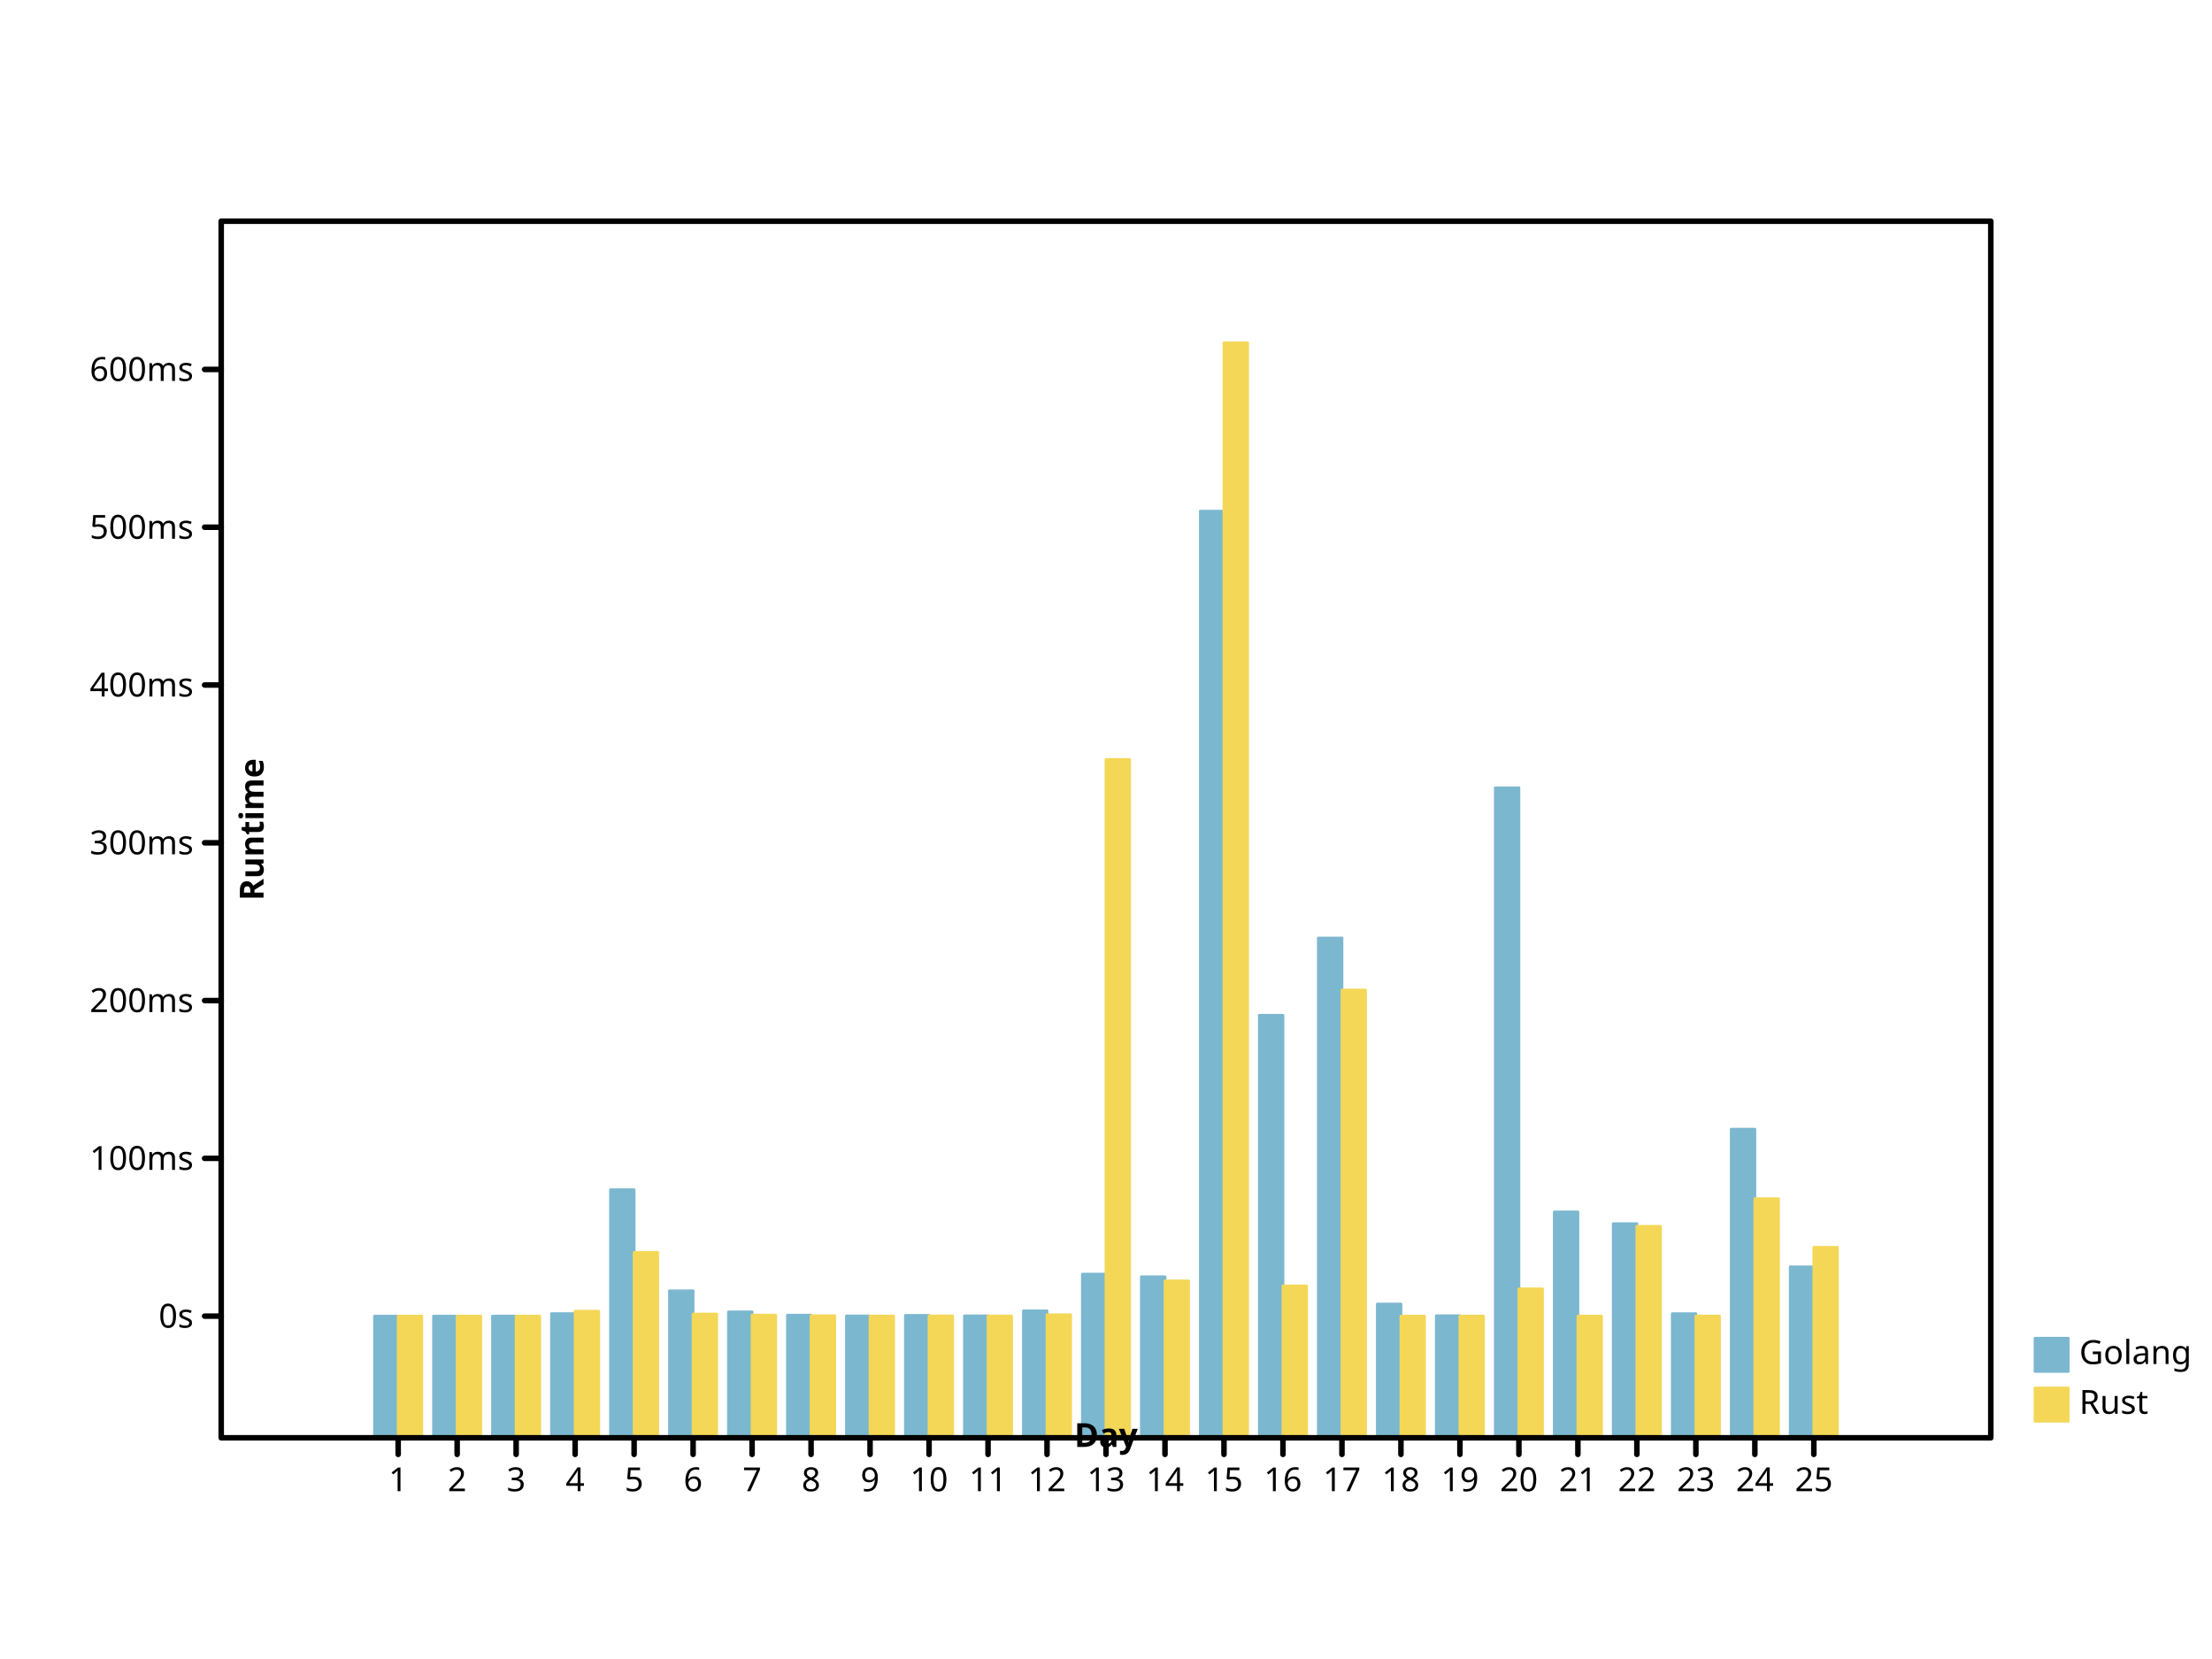
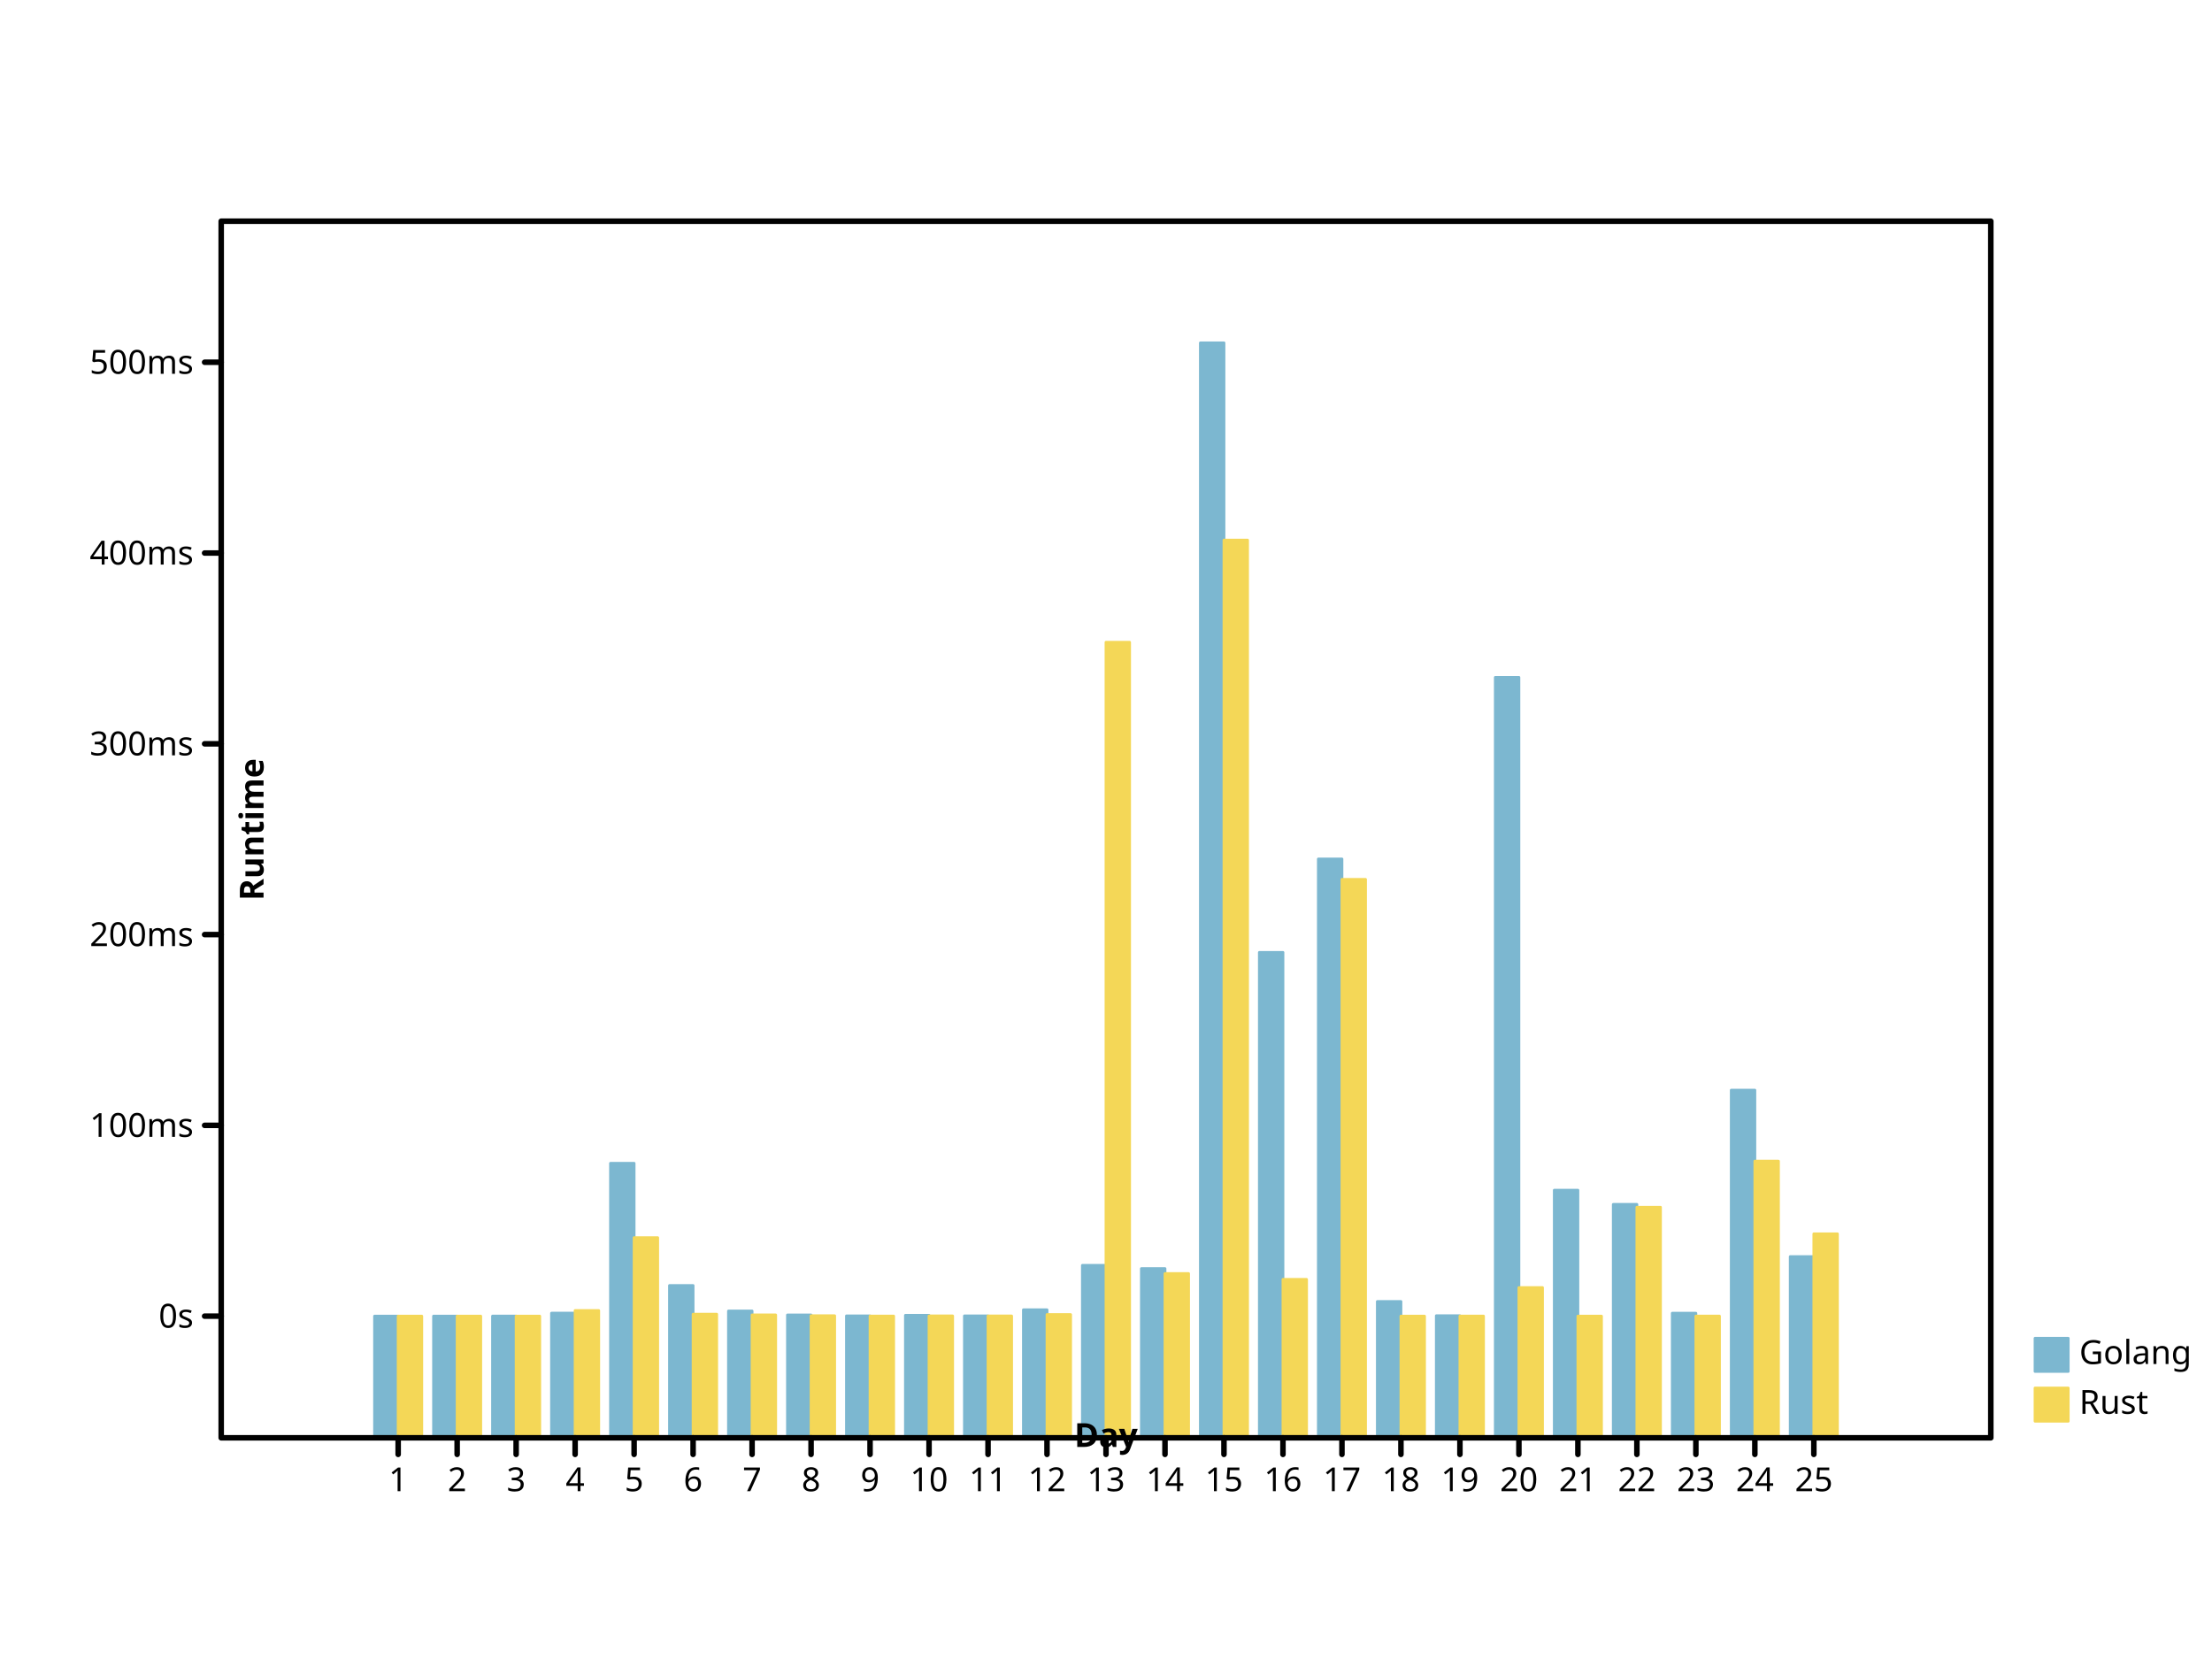
<svg xmlns="http://www.w3.org/2000/svg" preserveAspectRatio="xMidYMid meet" width="800" height="600" viewbox="0 0 800 600">
  <defs>
    <marker markerWidth="2%" markerHeight="2%" id="circle" viewBox="0 0 10 10 " refX="5" refY="5" markerUnits="userSpaceOnUse">
-       <circle cx="5" cy="5" r="3" fill="none" stroke="black" />
+       <circle cy="5" r="3" fill="none" stroke="black" cx="5" />
    </marker>
-     <marker markerHeight="2%" id="filled-circle" viewBox="0 0 10 10 " refX="5" refY="5" markerUnits="userSpaceOnUse" markerWidth="2%">
-       <circle cx="5" cy="5" r="3" fill="black" stroke="none" />
+     <marker refY="5" markerUnits="userSpaceOnUse" markerWidth="2%" markerHeight="2%" id="filled-circle" viewBox="0 0 10 10 " refX="5">
+       <circle r="3" fill="black" stroke="none" cx="5" cy="5" />
    </marker>
-     <marker refY="5" markerUnits="userSpaceOnUse" markerWidth="2%" markerHeight="2%" id="square" viewBox="0 0 10 10 " refX="5">
+     <marker id="square" viewBox="0 0 10 10 " refX="5" refY="5" markerUnits="userSpaceOnUse" markerWidth="2%" markerHeight="2%">
      <rect stroke="black" x="2" y="2" width="6" height="6" fill="none" />
    </marker>
-     <marker refX="5" refY="5" markerUnits="userSpaceOnUse" markerWidth="2%" markerHeight="2%" id="filled-square" viewBox="0 0 10 10 ">
+     <marker markerWidth="2%" markerHeight="2%" id="filled-square" viewBox="0 0 10 10 " refX="5" refY="5" markerUnits="userSpaceOnUse">
      <rect width="6" height="6" fill="black" stroke="none" x="2" y="2" />
    </marker>
  </defs>
-   <g stroke="hsl(198, 47%, 65%)" stroke-width="1px" stroke-linecap="round" stroke-linejoin="round" transform="translate(80 520 )scale(1 -1 )" fill="hsl(198, 47%, 65%)">
-     <rect vector-effect="non-scaling-stroke" x="5.546667e+01" y="0" width="8.533333e+00" height="4.400609e+01" />
-     <rect vector-effect="non-scaling-stroke" x="7.680000e+01" y="0" width="8.533333e+00" height="4.400978e+01" />
-     <rect x="9.813333e+01" y="0" width="8.533333e+00" height="4.401764e+01" vector-effect="non-scaling-stroke" />
-     <rect y="0" width="8.533333e+00" height="4.489441e+01" vector-effect="non-scaling-stroke" x="1.194667e+02" />
-     <rect width="8.533333e+00" height="8.972484e+01" vector-effect="non-scaling-stroke" x="1.408000e+02" y="0" />
-     <rect width="8.533333e+00" height="5.315934e+01" vector-effect="non-scaling-stroke" x="1.621333e+02" y="0" />
-     <rect height="4.553571e+01" vector-effect="non-scaling-stroke" x="1.834667e+02" y="0" width="8.533333e+00" />
-     <rect vector-effect="non-scaling-stroke" x="2.048000e+02" y="0" width="8.533333e+00" height="4.435218e+01" />
-     <rect vector-effect="non-scaling-stroke" x="2.261333e+02" y="0" width="8.533333e+00" height="4.407390e+01" />
-     <rect x="2.474667e+02" y="0" width="8.533333e+00" height="4.424891e+01" vector-effect="non-scaling-stroke" />
-     <rect vector-effect="non-scaling-stroke" x="2.688000e+02" y="0" width="8.533333e+00" height="4.407939e+01" />
-     <rect vector-effect="non-scaling-stroke" x="2.901333e+02" y="0" width="8.533333e+00" height="4.589999e+01" />
-     <rect height="5.919166e+01" vector-effect="non-scaling-stroke" x="3.114667e+02" y="0" width="8.533333e+00" />
-     <rect y="0" width="8.533333e+00" height="5.822486e+01" vector-effect="non-scaling-stroke" x="3.328000e+02" />
-     <rect x="3.541333e+02" y="0" width="8.533333e+00" height="3.351249e+02" vector-effect="non-scaling-stroke" />
-     <rect vector-effect="non-scaling-stroke" x="3.754667e+02" y="0" width="8.533333e+00" height="1.528006e+02" />
-     <rect height="1.807449e+02" vector-effect="non-scaling-stroke" x="3.968000e+02" y="0" width="8.533333e+00" />
-     <rect vector-effect="non-scaling-stroke" x="4.181333e+02" y="0" width="8.533333e+00" height="4.837608e+01" />
-     <rect width="8.533333e+00" height="4.412228e+01" vector-effect="non-scaling-stroke" x="4.394667e+02" y="0" />
-     <rect height="2.350723e+02" vector-effect="non-scaling-stroke" x="4.608000e+02" y="0" width="8.533333e+00" />
-     <rect width="8.533333e+00" height="8.167884e+01" vector-effect="non-scaling-stroke" x="4.821333e+02" y="0" />
-     <rect x="5.034667e+02" y="0" width="8.533333e+00" height="7.742736e+01" vector-effect="non-scaling-stroke" />
-     <rect y="0" width="8.533333e+00" height="4.487731e+01" vector-effect="non-scaling-stroke" x="5.248000e+02" />
-     <rect vector-effect="non-scaling-stroke" x="5.461333e+02" y="0" width="8.533333e+00" height="1.115975e+02" />
-     <rect width="8.533333e+00" height="6.180959e+01" vector-effect="non-scaling-stroke" x="5.674667e+02" y="0" />
+   <g fill="hsl(198, 47%, 65%)" stroke="hsl(198, 47%, 65%)" stroke-width="1px" stroke-linecap="round" stroke-linejoin="round" transform="translate(80 520 )scale(1 -1 )">
+     <rect vector-effect="non-scaling-stroke" x="5.546667e+01" y="0" width="8.533333e+00" height="4.400736e+01" />
+     <rect x="7.680000e+01" y="0" width="8.533333e+00" height="4.401183e+01" vector-effect="non-scaling-stroke" />
+     <rect x="9.813333e+01" y="0" width="8.533333e+00" height="4.402133e+01" vector-effect="non-scaling-stroke" />
+     <rect y="0" width="8.533333e+00" height="4.508144e+01" vector-effect="non-scaling-stroke" x="1.194667e+02" />
+     <rect vector-effect="non-scaling-stroke" x="1.408000e+02" y="0" width="8.533333e+00" height="9.928605e+01" />
+     <rect width="8.533333e+00" height="5.507459e+01" vector-effect="non-scaling-stroke" x="1.621333e+02" y="0" />
+     <rect vector-effect="non-scaling-stroke" x="1.834667e+02" y="0" width="8.533333e+00" height="4.585683e+01" />
+     <rect vector-effect="non-scaling-stroke" x="2.048000e+02" y="0" width="8.533333e+00" height="4.442582e+01" />
+     <rect x="2.261333e+02" y="0" width="8.533333e+00" height="4.408935e+01" vector-effect="non-scaling-stroke" />
+     <rect height="4.430096e+01" vector-effect="non-scaling-stroke" x="2.474667e+02" y="0" width="8.533333e+00" />
+     <rect x="2.688000e+02" y="0" width="8.533333e+00" height="4.409599e+01" vector-effect="non-scaling-stroke" />
+     <rect vector-effect="non-scaling-stroke" x="2.901333e+02" y="0" width="8.533333e+00" height="4.629729e+01" />
+     <rect x="3.114667e+02" y="0" width="8.533333e+00" height="6.236828e+01" vector-effect="non-scaling-stroke" />
+     <rect vector-effect="non-scaling-stroke" x="3.328000e+02" y="0" width="8.533333e+00" height="6.119932e+01" />
+     <rect x="3.541333e+02" y="0" width="8.533333e+00" height="396" vector-effect="non-scaling-stroke" />
+     <rect height="1.755511e+02" vector-effect="non-scaling-stroke" x="3.754667e+02" y="0" width="8.533333e+00" />
+     <rect y="0" width="8.533333e+00" height="2.093386e+02" vector-effect="non-scaling-stroke" x="3.968000e+02" />
+     <rect width="8.533333e+00" height="4.929113e+01" vector-effect="non-scaling-stroke" x="4.181333e+02" y="0" />
+     <rect vector-effect="non-scaling-stroke" x="4.394667e+02" y="0" width="8.533333e+00" height="4.414785e+01" />
+     <rect x="4.608000e+02" y="0" width="8.533333e+00" height="2.750261e+02" vector-effect="non-scaling-stroke" />
+     <rect vector-effect="non-scaling-stroke" x="4.821333e+02" y="0" width="8.533333e+00" height="8.955761e+01" />
+     <rect x="5.034667e+02" y="0" width="8.533333e+00" height="8.441713e+01" vector-effect="non-scaling-stroke" />
+     <rect height="4.506076e+01" vector-effect="non-scaling-stroke" x="5.248000e+02" y="0" width="8.533333e+00" />
+     <rect vector-effect="non-scaling-stroke" x="5.461333e+02" y="0" width="8.533333e+00" height="1.257323e+02" />
+     <rect y="0" width="8.533333e+00" height="6.553364e+01" vector-effect="non-scaling-stroke" x="5.674667e+02" />
  </g>
-   <g stroke-linejoin="round" transform="translate(80 520 )scale(1 -1 )" fill="hsl(49, 88%, 65%)" stroke="hsl(49, 88%, 65%)" stroke-width="1px" stroke-linecap="round">
-     <rect height="4.400065e+01" vector-effect="non-scaling-stroke" x="64" y="0" width="8.533333e+00" />
-     <rect vector-effect="non-scaling-stroke" x="8.533333e+01" y="0" width="8.533333e+00" height="4.400475e+01" />
-     <rect height="4.400647e+01" vector-effect="non-scaling-stroke" x="1.066667e+02" y="0" width="8.533333e+00" />
-     <rect y="0" width="8.533333e+00" height="4.577722e+01" vector-effect="non-scaling-stroke" x="128" />
-     <rect height="6.704632e+01" vector-effect="non-scaling-stroke" x="1.493333e+02" y="0" width="8.533333e+00" />
-     <rect width="8.533333e+00" height="4.474564e+01" vector-effect="non-scaling-stroke" x="1.706667e+02" y="0" />
-     <rect y="0" width="8.533333e+00" height="4.436524e+01" vector-effect="non-scaling-stroke" x="192" />
-     <rect vector-effect="non-scaling-stroke" x="2.133333e+02" y="0" width="8.533333e+00" height="4.411948e+01" />
-     <rect x="2.346667e+02" y="0" width="8.533333e+00" height="4.402697e+01" vector-effect="non-scaling-stroke" />
-     <rect vector-effect="non-scaling-stroke" x="2.560000e+02" y="0" width="8.533333e+00" height="4.405698e+01" />
-     <rect y="0" width="8.533333e+00" height="4.404601e+01" vector-effect="non-scaling-stroke" x="2.773333e+02" />
-     <rect x="2.986667e+02" y="0" width="8.533333e+00" height="4.448952e+01" vector-effect="non-scaling-stroke" />
-     <rect x="320" y="0" width="8.533333e+00" height="2.453150e+02" vector-effect="non-scaling-stroke" />
-     <rect y="0" width="8.533333e+00" height="5.674696e+01" vector-effect="non-scaling-stroke" x="3.413333e+02" />
-     <rect vector-effect="non-scaling-stroke" x="3.626667e+02" y="0" width="8.533333e+00" height="396" />
-     <rect y="0" width="8.533333e+00" height="5.492324e+01" vector-effect="non-scaling-stroke" x="384" />
-     <rect height="1.619274e+02" vector-effect="non-scaling-stroke" x="4.053333e+02" y="0" width="8.533333e+00" />
-     <rect y="0" width="8.533333e+00" height="4.400570e+01" vector-effect="non-scaling-stroke" x="4.266667e+02" />
-     <rect y="0" width="8.533333e+00" height="4.402026e+01" vector-effect="non-scaling-stroke" x="448" />
-     <rect height="5.386723e+01" vector-effect="non-scaling-stroke" x="4.693333e+02" y="0" width="8.533333e+00" />
-     <rect height="4.400194e+01" vector-effect="non-scaling-stroke" x="4.906667e+02" y="0" width="8.533333e+00" />
-     <rect vector-effect="non-scaling-stroke" x="512" y="0" width="8.533333e+00" height="7.647719e+01" />
-     <rect height="4.401644e+01" vector-effect="non-scaling-stroke" x="5.333333e+02" y="0" width="8.533333e+00" />
-     <rect x="5.546667e+02" y="0" width="8.533333e+00" height="8.646234e+01" vector-effect="non-scaling-stroke" />
-     <rect y="0" width="8.533333e+00" height="6.888016e+01" vector-effect="non-scaling-stroke" x="576" />
+   <g fill="hsl(49, 88%, 65%)" stroke="hsl(49, 88%, 65%)" stroke-width="1px" stroke-linecap="round" stroke-linejoin="round" transform="translate(80 520 )scale(1 -1 )">
+     <rect width="8.533333e+00" height="4.400485e+01" vector-effect="non-scaling-stroke" x="64" y="0" />
+     <rect height="4.400601e+01" vector-effect="non-scaling-stroke" x="8.533333e+01" y="0" width="8.533333e+00" />
+     <rect x="1.066667e+02" y="0" width="8.533333e+00" height="4.400745e+01" vector-effect="non-scaling-stroke" />
+     <rect x="128" y="0" width="8.533333e+00" height="4.603197e+01" vector-effect="non-scaling-stroke" />
+     <rect x="1.493333e+02" y="0" width="8.533333e+00" height="7.238320e+01" vector-effect="non-scaling-stroke" />
+     <rect width="8.533333e+00" height="4.470749e+01" vector-effect="non-scaling-stroke" x="1.706667e+02" y="0" />
+     <rect vector-effect="non-scaling-stroke" x="192" y="0" width="8.533333e+00" height="4.443825e+01" />
+     <rect y="0" width="8.533333e+00" height="4.414230e+01" vector-effect="non-scaling-stroke" x="2.133333e+02" />
+     <rect width="8.533333e+00" height="4.403121e+01" vector-effect="non-scaling-stroke" x="2.346667e+02" y="0" />
+     <rect vector-effect="non-scaling-stroke" x="2.560000e+02" y="0" width="8.533333e+00" height="4.407840e+01" />
+     <rect height="4.405680e+01" vector-effect="non-scaling-stroke" x="2.773333e+02" y="0" width="8.533333e+00" />
+     <rect vector-effect="non-scaling-stroke" x="2.986667e+02" y="0" width="8.533333e+00" height="4.457193e+01" />
+     <rect vector-effect="non-scaling-stroke" x="320" y="0" width="8.533333e+00" height="2.877209e+02" />
+     <rect x="3.413333e+02" y="0" width="8.533333e+00" height="5.940241e+01" vector-effect="non-scaling-stroke" />
+     <rect y="0" width="8.533333e+00" height="3.246641e+02" vector-effect="non-scaling-stroke" x="3.626667e+02" />
+     <rect height="5.728973e+01" vector-effect="non-scaling-stroke" x="384" y="0" width="8.533333e+00" />
+     <rect vector-effect="non-scaling-stroke" x="4.053333e+02" y="0" width="8.533333e+00" height="2.019584e+02" />
+     <rect height="4.400814e+01" vector-effect="non-scaling-stroke" x="4.266667e+02" y="0" width="8.533333e+00" />
+     <rect height="4.402601e+01" vector-effect="non-scaling-stroke" x="448" y="0" width="8.533333e+00" />
+     <rect vector-effect="non-scaling-stroke" x="4.693333e+02" y="0" width="8.533333e+00" height="5.432953e+01" />
+     <rect y="0" width="8.533333e+00" height="4.400209e+01" vector-effect="non-scaling-stroke" x="4.906667e+02" />
+     <rect y="0" width="8.533333e+00" height="8.339240e+01" vector-effect="non-scaling-stroke" x="512" />
+     <rect height="4.401965e+01" vector-effect="non-scaling-stroke" x="5.333333e+02" y="0" width="8.533333e+00" />
+     <rect vector-effect="non-scaling-stroke" x="5.546667e+02" y="0" width="8.533333e+00" height="1.000582e+02" />
+     <rect y="0" width="8.533333e+00" height="7.376762e+01" vector-effect="non-scaling-stroke" x="576" />
  </g>
-   <g stroke="hsl(198, 47%, 65%)" fill="hsl(198, 47%, 65%)" stroke-width="1px" font-size="12px" text-anchor="start" font-family="sans-serif" dominant-baseline="hanging" font-style="normal" font-weight="normal" stroke-linecap="round" stroke-linejoin="round">
-     <rect vector-effect="non-scaling-stroke" x="736" y="484" width="12" height="12" />
-     <g stroke="black" fill="black">
+   <g dominant-baseline="hanging" stroke-linejoin="round" font-family="sans-serif" font-style="normal" text-anchor="start" fill="hsl(198, 47%, 65%)" stroke="hsl(198, 47%, 65%)" stroke-width="1px" font-size="12px" font-weight="normal" stroke-linecap="round">
+     <rect y="484" width="12" height="12" vector-effect="non-scaling-stroke" x="736" />
+     <g fill="black" stroke="black">
      <text y="484" dominant-baseline="hanging" stroke="none" vector-effect="non-scaling-stroke" x="752">Golang</text>
    </g>
-     <g text-anchor="start" dominant-baseline="hanging" font-style="normal" font-weight="normal" fill="hsl(49, 88%, 65%)" stroke-linecap="round" stroke="hsl(49, 88%, 65%)" stroke-width="1px" stroke-linejoin="round" font-family="sans-serif" font-size="12px">
+     <g stroke-width="1px" stroke-linejoin="round" font-weight="normal" text-anchor="start" font-size="12px" dominant-baseline="hanging" fill="hsl(49, 88%, 65%)" stroke="hsl(49, 88%, 65%)" stroke-linecap="round" font-family="sans-serif" font-style="normal">
      <rect vector-effect="non-scaling-stroke" x="736" y="502" width="12" height="12" />
      <g fill="black" stroke="black">
-         <text y="502" dominant-baseline="hanging" stroke="none" vector-effect="non-scaling-stroke" x="752">Rust</text>
-         <g stroke-width="2px" font-size="12px" stroke-linecap="round" font-style="normal" stroke-linejoin="round" font-weight="normal" font-family="sans-serif" text-anchor="start" dominant-baseline="hanging" fill="none">
-           <rect vector-effect="non-scaling-stroke" x="80" y="80" width="640" height="440" />
+         <text x="752" y="502" dominant-baseline="hanging" stroke="none" vector-effect="non-scaling-stroke">Rust</text>
+         <g stroke-linejoin="round" font-size="12px" stroke-linecap="round" font-family="sans-serif" font-weight="normal" dominant-baseline="hanging" stroke-width="2px" text-anchor="start" font-style="normal" fill="none">
+           <rect width="640" height="440" vector-effect="non-scaling-stroke" x="80" y="80" />
        </g>
-         <g stroke-linecap="round" transform="translate(80 520 )scale(1 -1 )" font-size="12px" text-anchor="start" dominant-baseline="hanging" stroke="black" stroke-linejoin="round" font-family="sans-serif" fill="none" font-style="normal" font-weight="normal" stroke-width="2px">
+         <g text-anchor="start" dominant-baseline="hanging" fill="none" stroke="black" stroke-width="2px" font-family="sans-serif" stroke-linejoin="round" font-weight="normal" font-size="12px" transform="translate(80 520 )scale(1 -1 )" stroke-linecap="round" font-style="normal">
          <path vector-effect="non-scaling-stroke" d="M64,0 L64,-6 M8.533333e+01,0 L8.533333e+01,-6 M1.066667e+02,0 L1.066667e+02,-6 M128,0 L128,-6 M1.493333e+02,0 L1.493333e+02,-6 M1.706667e+02,0 L1.706667e+02,-6 M192,0 L192,-6 M2.133333e+02,0 L2.133333e+02,-6 M2.346667e+02,0 L2.346667e+02,-6 M256,0 L256,-6 M2.773333e+02,0 L2.773333e+02,-6 M2.986667e+02,0 L2.986667e+02,-6 M320,0 L320,-6 M3.413333e+02,0 L3.413333e+02,-6 M3.626667e+02,0 L3.626667e+02,-6 M384,0 L384,-6 M4.053333e+02,0 L4.053333e+02,-6 M4.266667e+02,0 L4.266667e+02,-6 M448,0 L448,-6 M4.693333e+02,0 L4.693333e+02,-6 M4.906667e+02,0 L4.906667e+02,-6 M512,0 L512,-6 M5.333333e+02,0 L5.333333e+02,-6 M5.546667e+02,0 L5.546667e+02,-6 M576,0 L576,-6 " />
        </g>
-         <g font-style="normal" font-weight="normal" stroke-width="2px" font-family="sans-serif" text-anchor="middle" stroke="black" transform="translate(80 520 )scale(1 1 )" fill="black" stroke-linecap="round" stroke-linejoin="round" font-size="12px" dominant-baseline="hanging">
-           <text dominant-baseline="hanging" stroke="none" vector-effect="non-scaling-stroke" x="64" y="10">1</text>
-           <text x="8.533333e+01" y="10" dominant-baseline="hanging" stroke="none" vector-effect="non-scaling-stroke">2</text>
-           <text dominant-baseline="hanging" stroke="none" vector-effect="non-scaling-stroke" x="1.066667e+02" y="10">3</text>
-           <text vector-effect="non-scaling-stroke" x="128" y="10" dominant-baseline="hanging" stroke="none">4</text>
-           <text y="10" dominant-baseline="hanging" stroke="none" vector-effect="non-scaling-stroke" x="1.493333e+02">5</text>
+         <g font-family="sans-serif" font-style="normal" transform="translate(80 520 )scale(1 1 )" fill="black" stroke="black" font-weight="normal" stroke-linecap="round" text-anchor="middle" dominant-baseline="hanging" stroke-width="2px" stroke-linejoin="round" font-size="12px">
+           <text y="10" dominant-baseline="hanging" stroke="none" vector-effect="non-scaling-stroke" x="64">1</text>
+           <text stroke="none" vector-effect="non-scaling-stroke" x="8.533333e+01" y="10" dominant-baseline="hanging">2</text>
+           <text stroke="none" vector-effect="non-scaling-stroke" x="1.066667e+02" y="10" dominant-baseline="hanging">3</text>
+           <text dominant-baseline="hanging" stroke="none" vector-effect="non-scaling-stroke" x="128" y="10">4</text>
+           <text vector-effect="non-scaling-stroke" x="1.493333e+02" y="10" dominant-baseline="hanging" stroke="none">5</text>
          <text stroke="none" vector-effect="non-scaling-stroke" x="1.706667e+02" y="10" dominant-baseline="hanging">6</text>
-           <text stroke="none" vector-effect="non-scaling-stroke" x="192" y="10" dominant-baseline="hanging">7</text>
-           <text stroke="none" vector-effect="non-scaling-stroke" x="2.133333e+02" y="10" dominant-baseline="hanging">8</text>
+           <text dominant-baseline="hanging" stroke="none" vector-effect="non-scaling-stroke" x="192" y="10">7</text>
+           <text vector-effect="non-scaling-stroke" x="2.133333e+02" y="10" dominant-baseline="hanging" stroke="none">8</text>
          <text vector-effect="non-scaling-stroke" x="2.346667e+02" y="10" dominant-baseline="hanging" stroke="none">9</text>
-           <text vector-effect="non-scaling-stroke" x="256" y="10" dominant-baseline="hanging" stroke="none">10</text>
-           <text stroke="none" vector-effect="non-scaling-stroke" x="2.773333e+02" y="10" dominant-baseline="hanging">11</text>
-           <text vector-effect="non-scaling-stroke" x="2.986667e+02" y="10" dominant-baseline="hanging" stroke="none">12</text>
-           <text vector-effect="non-scaling-stroke" x="320" y="10" dominant-baseline="hanging" stroke="none">13</text>
-           <text dominant-baseline="hanging" stroke="none" vector-effect="non-scaling-stroke" x="3.413333e+02" y="10">14</text>
-           <text dominant-baseline="hanging" stroke="none" vector-effect="non-scaling-stroke" x="3.626667e+02" y="10">15</text>
+           <text y="10" dominant-baseline="hanging" stroke="none" vector-effect="non-scaling-stroke" x="256">10</text>
+           <text y="10" dominant-baseline="hanging" stroke="none" vector-effect="non-scaling-stroke" x="2.773333e+02">11</text>
+           <text stroke="none" vector-effect="non-scaling-stroke" x="2.986667e+02" y="10" dominant-baseline="hanging">12</text>
+           <text x="320" y="10" dominant-baseline="hanging" stroke="none" vector-effect="non-scaling-stroke">13</text>
+           <text x="3.413333e+02" y="10" dominant-baseline="hanging" stroke="none" vector-effect="non-scaling-stroke">14</text>
+           <text y="10" dominant-baseline="hanging" stroke="none" vector-effect="non-scaling-stroke" x="3.626667e+02">15</text>
          <text y="10" dominant-baseline="hanging" stroke="none" vector-effect="non-scaling-stroke" x="384">16</text>
-           <text stroke="none" vector-effect="non-scaling-stroke" x="4.053333e+02" y="10" dominant-baseline="hanging">17</text>
+           <text dominant-baseline="hanging" stroke="none" vector-effect="non-scaling-stroke" x="4.053333e+02" y="10">17</text>
          <text y="10" dominant-baseline="hanging" stroke="none" vector-effect="non-scaling-stroke" x="4.266667e+02">18</text>
          <text stroke="none" vector-effect="non-scaling-stroke" x="448" y="10" dominant-baseline="hanging">19</text>
-           <text vector-effect="non-scaling-stroke" x="4.693333e+02" y="10" dominant-baseline="hanging" stroke="none">20</text>
-           <text vector-effect="non-scaling-stroke" x="4.906667e+02" y="10" dominant-baseline="hanging" stroke="none">21</text>
+           <text y="10" dominant-baseline="hanging" stroke="none" vector-effect="non-scaling-stroke" x="4.693333e+02">20</text>
+           <text dominant-baseline="hanging" stroke="none" vector-effect="non-scaling-stroke" x="4.906667e+02" y="10">21</text>
          <text x="512" y="10" dominant-baseline="hanging" stroke="none" vector-effect="non-scaling-stroke">22</text>
-           <text y="10" dominant-baseline="hanging" stroke="none" vector-effect="non-scaling-stroke" x="5.333333e+02">23</text>
-           <text x="5.546667e+02" y="10" dominant-baseline="hanging" stroke="none" vector-effect="non-scaling-stroke">24</text>
-           <text x="576" y="10" dominant-baseline="hanging" stroke="none" vector-effect="non-scaling-stroke">25</text>
+           <text vector-effect="non-scaling-stroke" x="5.333333e+02" y="10" dominant-baseline="hanging" stroke="none">23</text>
+           <text y="10" dominant-baseline="hanging" stroke="none" vector-effect="non-scaling-stroke" x="5.546667e+02">24</text>
+           <text stroke="none" vector-effect="non-scaling-stroke" x="576" y="10" dominant-baseline="hanging">25</text>
        </g>
-         <g font-size="12px" font-family="sans-serif" fill="black" font-weight="bold" stroke-linecap="round" stroke-linejoin="round" transform="translate(80 520 )scale(1 1 )rotate(0 0 0 )" font-style="normal" text-anchor="middle" dominant-baseline="baseline" stroke="black" stroke-width="2px">
-           <text stroke="none" vector-effect="non-scaling-stroke" x="320" y="-6" dominant-baseline="baseline">Day</text>
+         <g font-size="12px" font-family="sans-serif" font-style="normal" transform="translate(80 520 )scale(1 1 )rotate(0 0 0 )" fill="black" stroke-linecap="round" stroke="black" stroke-width="2px" stroke-linejoin="round" font-weight="bold" text-anchor="middle" dominant-baseline="baseline">
+           <text dominant-baseline="baseline" stroke="none" vector-effect="non-scaling-stroke" x="320" y="-6">Day</text>
        </g>
-         <g stroke-width="2px" stroke-linejoin="round" font-family="sans-serif" fill="black" font-weight="bold" text-anchor="middle" dominant-baseline="baseline" stroke="black" font-style="normal" font-size="12px" stroke-linecap="round" transform="translate(80 520 )scale(1 -1 )">
-           <path vector-effect="non-scaling-stroke" d="M0,44 L-6,44 M0,1.010648e+02 L-6,1.010648e+02 M0,1.581297e+02 L-6,1.581297e+02 M0,2.151945e+02 L-6,2.151945e+02 M0,2.722593e+02 L-6,2.722593e+02 M0,3.293242e+02 L-6,3.293242e+02 M0,3.863890e+02 L-6,3.863890e+02 " />
+         <g stroke-linejoin="round" font-size="12px" fill="black" stroke-linecap="round" stroke="black" transform="translate(80 520 )scale(1 -1 )" stroke-width="2px" font-weight="bold" text-anchor="middle" dominant-baseline="baseline" font-family="sans-serif" font-style="normal">
+           <path vector-effect="non-scaling-stroke" d="M0,44 L-6,44 M0,1.129973e+02 L-6,1.129973e+02 M0,1.819945e+02 L-6,1.819945e+02 M0,2.509918e+02 L-6,2.509918e+02 M0,3.199891e+02 L-6,3.199891e+02 M0,3.889863e+02 L-6,3.889863e+02 " />
        </g>
-         <g text-anchor="end" dominant-baseline="middle" stroke-width="2px" stroke-linecap="round" stroke-linejoin="round" font-family="sans-serif" font-style="normal" font-weight="normal" stroke="black" font-size="12px" transform="translate(80 520 )scale(1 1 )" fill="black">
-           <text y="-44" dominant-baseline="middle" stroke="none" vector-effect="non-scaling-stroke" x="-10">0s</text>
-           <text dominant-baseline="middle" stroke="none" vector-effect="non-scaling-stroke" x="-10" y="-1.010648e+02">100ms</text>
-           <text dominant-baseline="middle" stroke="none" vector-effect="non-scaling-stroke" x="-10" y="-1.581297e+02">200ms</text>
-           <text x="-10" y="-2.151945e+02" dominant-baseline="middle" stroke="none" vector-effect="non-scaling-stroke">300ms</text>
-           <text dominant-baseline="middle" stroke="none" vector-effect="non-scaling-stroke" x="-10" y="-2.722593e+02">400ms</text>
-           <text stroke="none" vector-effect="non-scaling-stroke" x="-10" y="-3.293242e+02" dominant-baseline="middle">500ms</text>
-           <text stroke="none" vector-effect="non-scaling-stroke" x="-10" y="-3.863890e+02" dominant-baseline="middle">600ms</text>
+         <g fill="black" stroke="black" font-size="12px" font-style="normal" dominant-baseline="middle" stroke-linecap="round" font-family="sans-serif" transform="translate(80 520 )scale(1 1 )" stroke-width="2px" stroke-linejoin="round" font-weight="normal" text-anchor="end">
+           <text vector-effect="non-scaling-stroke" x="-10" y="-44" dominant-baseline="middle" stroke="none">0s</text>
+           <text stroke="none" vector-effect="non-scaling-stroke" x="-10" y="-1.129973e+02" dominant-baseline="middle">100ms</text>
+           <text stroke="none" vector-effect="non-scaling-stroke" x="-10" y="-1.819945e+02" dominant-baseline="middle">200ms</text>
+           <text vector-effect="non-scaling-stroke" x="-10" y="-2.509918e+02" dominant-baseline="middle" stroke="none">300ms</text>
+           <text x="-10" y="-3.199891e+02" dominant-baseline="middle" stroke="none" vector-effect="non-scaling-stroke">400ms</text>
+           <text stroke="none" vector-effect="non-scaling-stroke" x="-10" y="-3.889863e+02" dominant-baseline="middle">500ms</text>
        </g>
-         <g font-style="normal" text-anchor="middle" dominant-baseline="hanging" stroke="black" stroke-linecap="round" stroke-linejoin="round" font-family="sans-serif" font-size="12px" stroke-width="2px" transform="translate(80 520 )scale(1 1 )rotate(-90 0 0 )" fill="black" font-weight="bold">
+         <g font-size="12px" text-anchor="middle" stroke="black" stroke-width="2px" stroke-linejoin="round" stroke-linecap="round" font-family="sans-serif" font-style="normal" fill="black" transform="translate(80 520 )scale(1 1 )rotate(-90 0 0 )" font-weight="bold" dominant-baseline="hanging">
          <text stroke="none" vector-effect="non-scaling-stroke" x="220" y="6" dominant-baseline="hanging">Runtime</text>
        </g>
      </g>
    </g>
  </g>
</svg>
